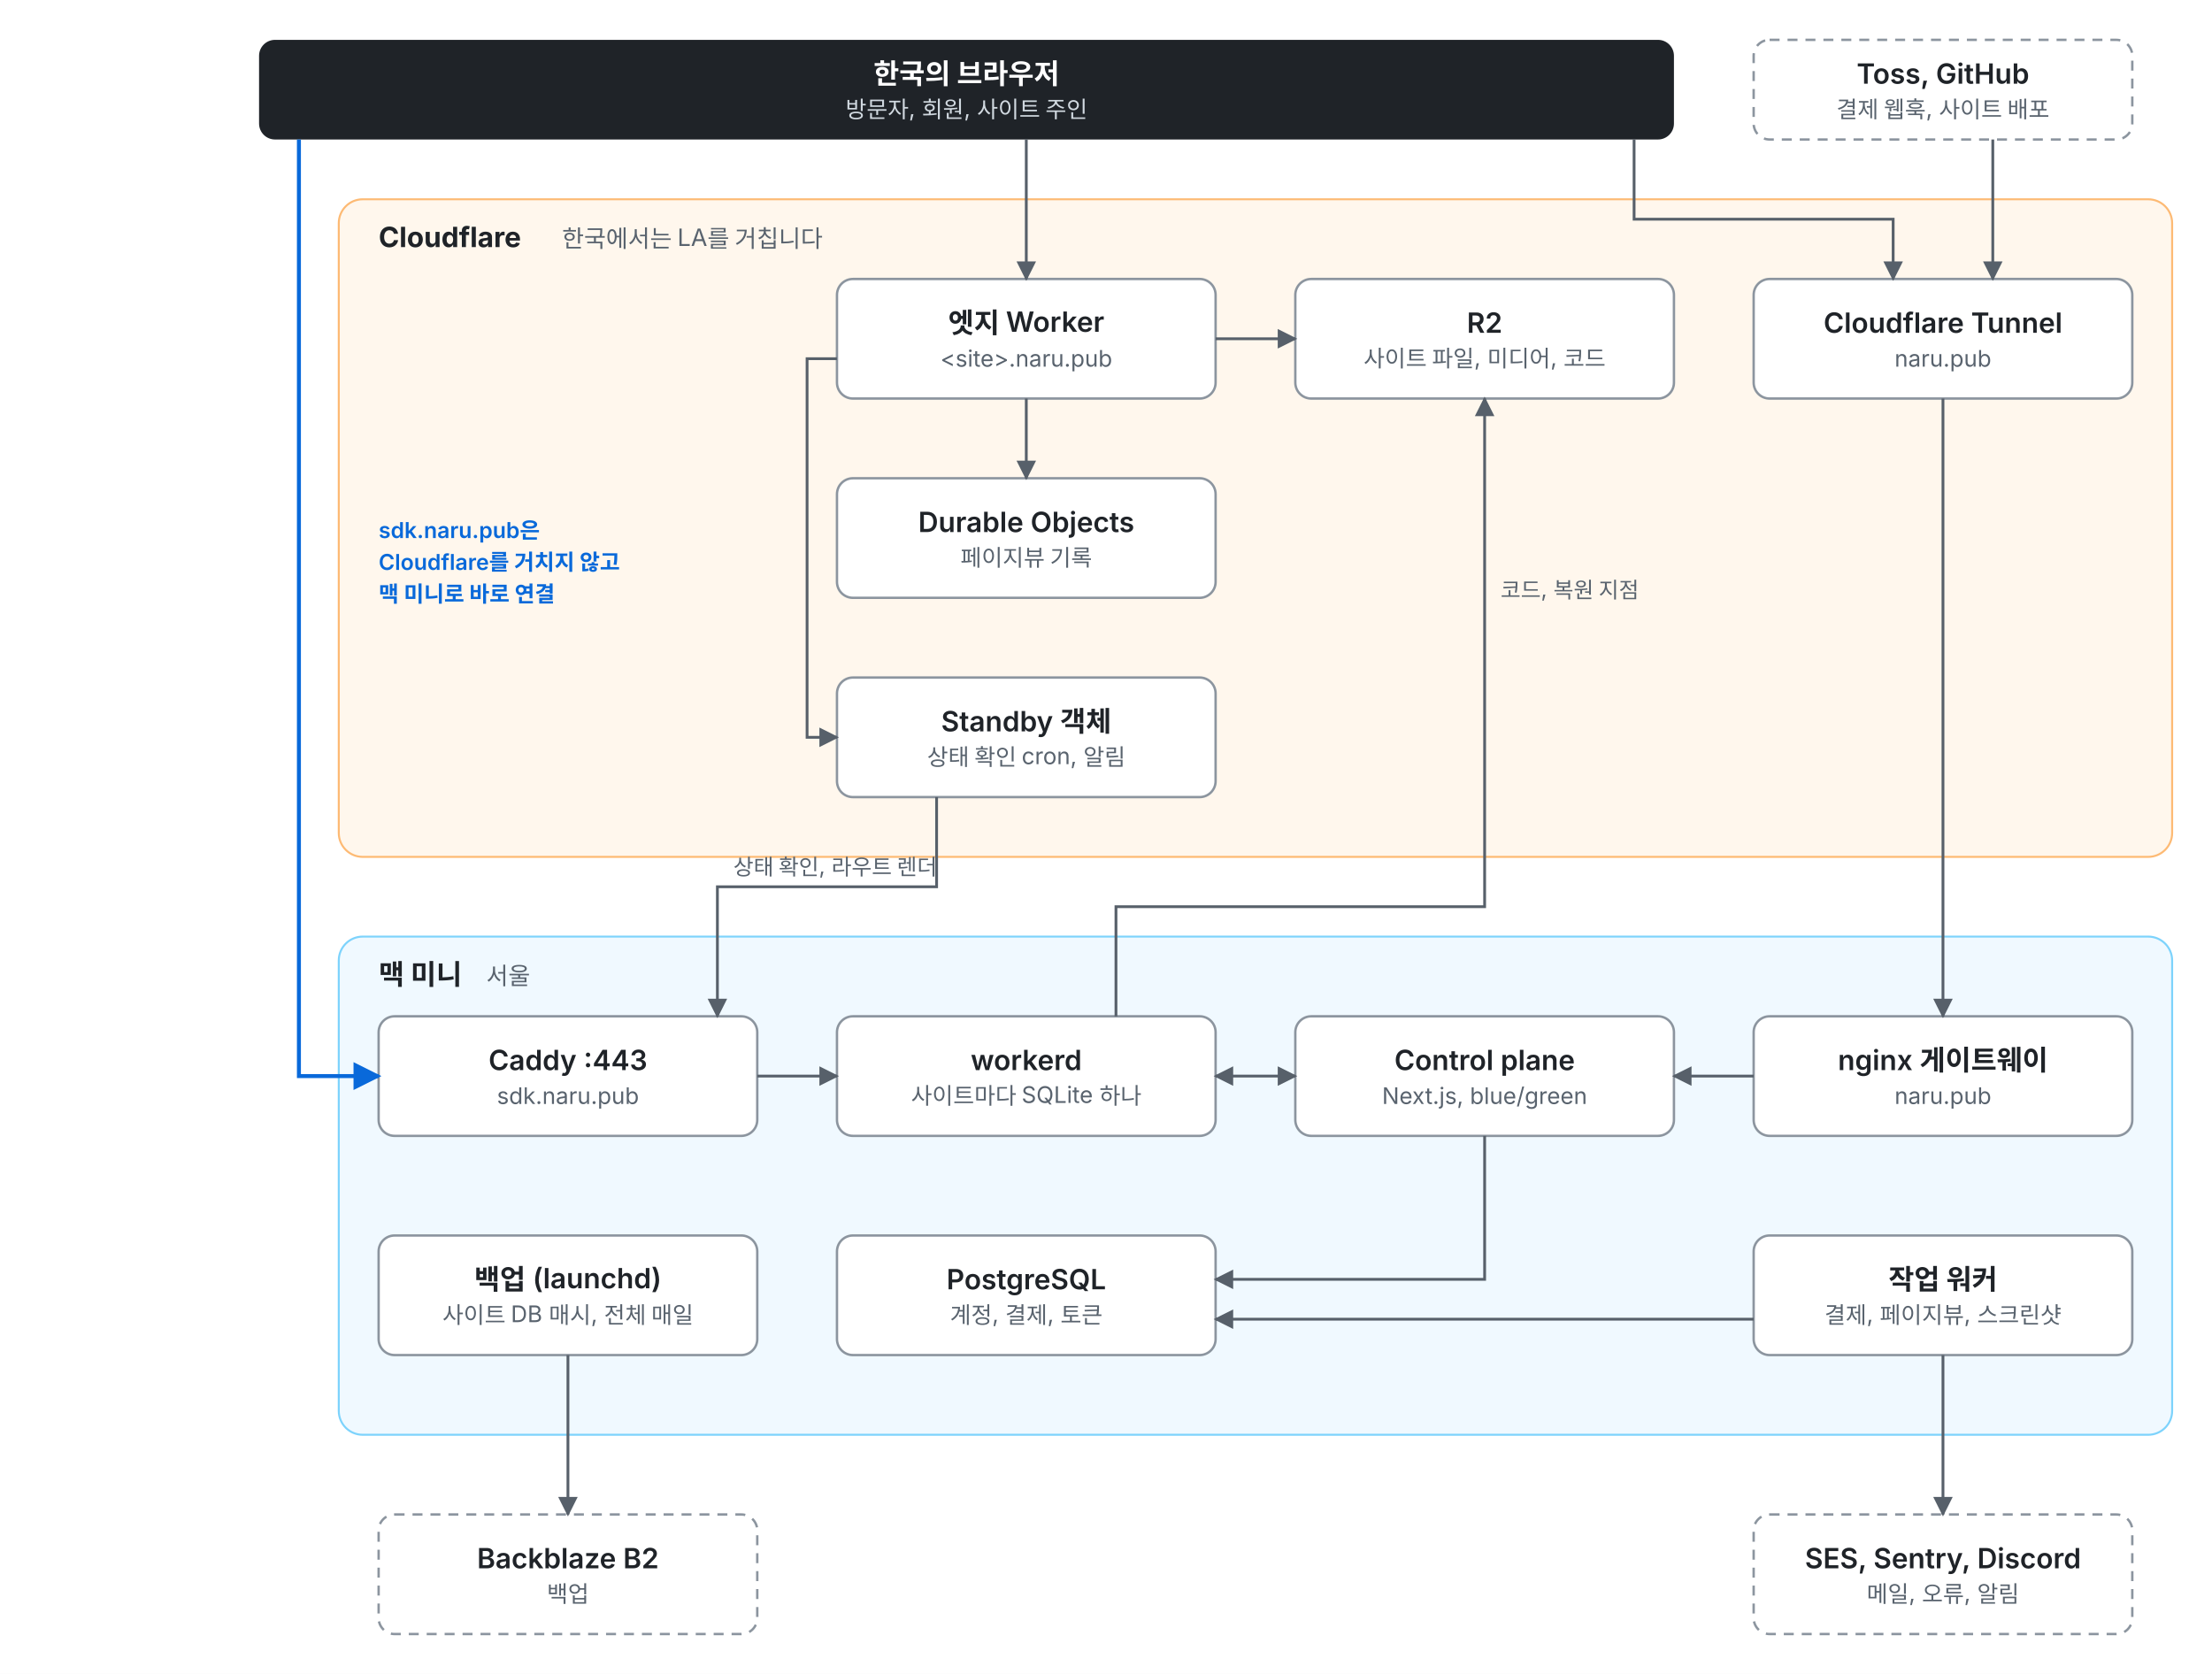
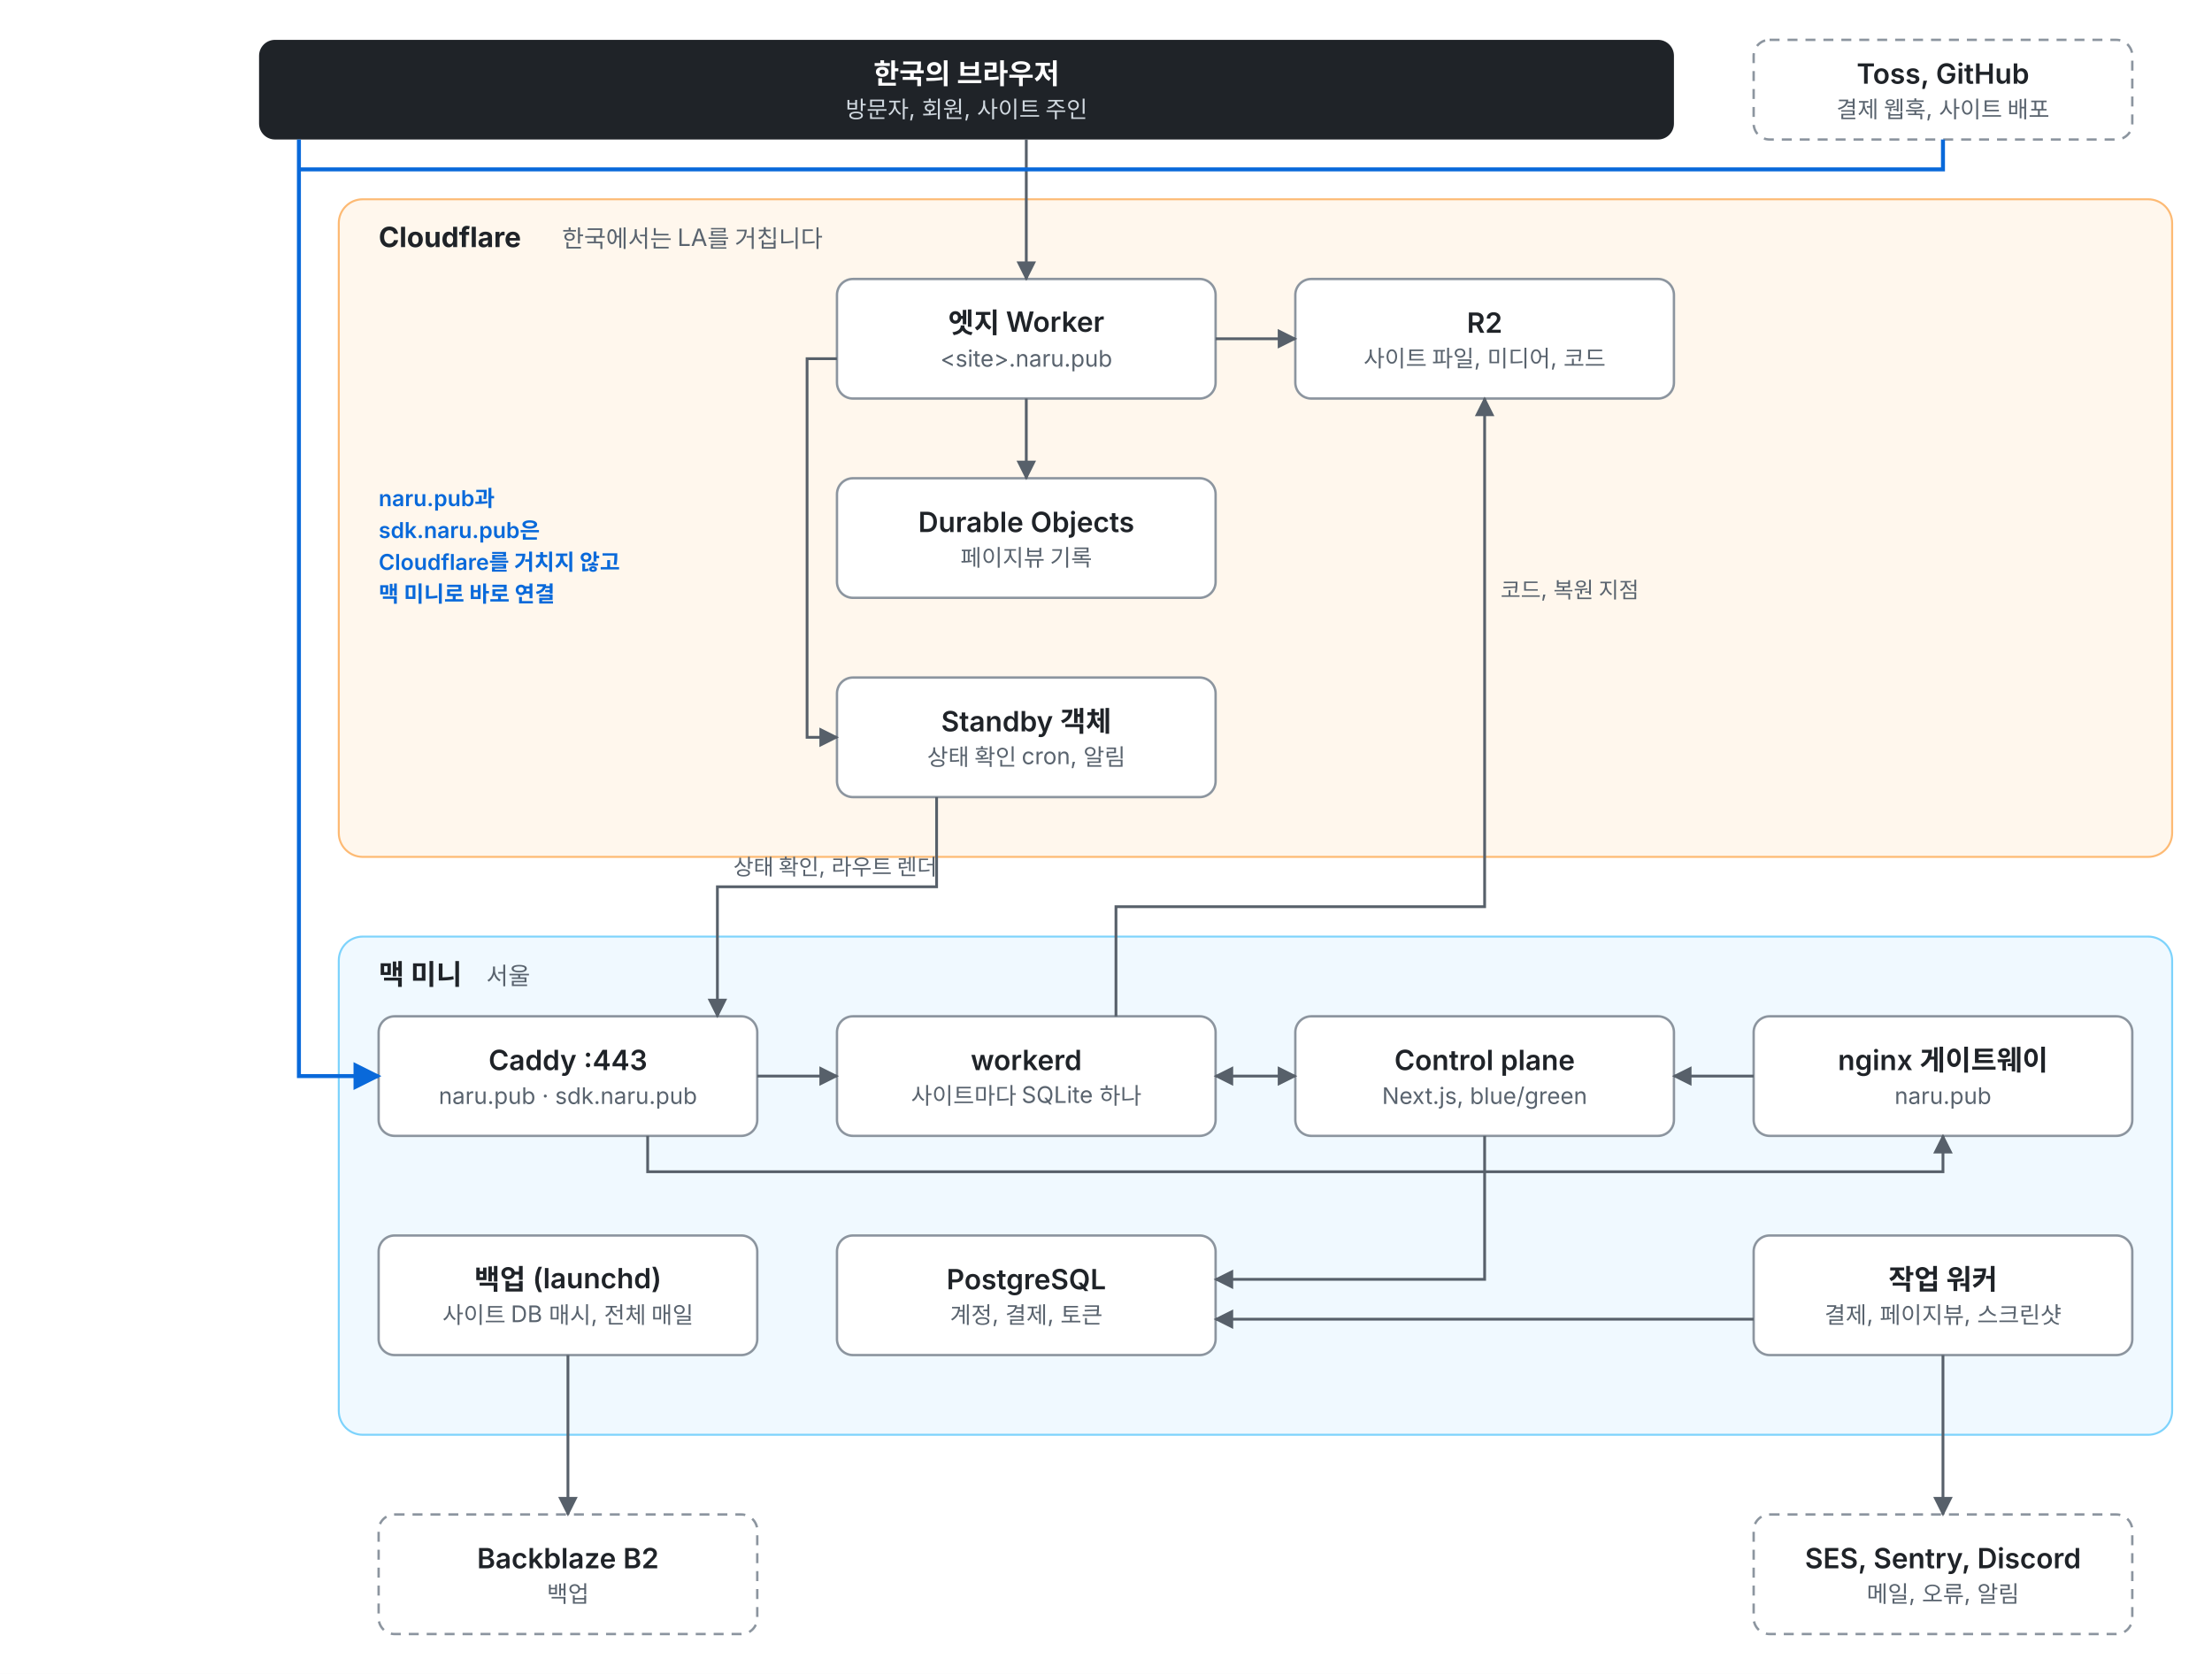
<svg xmlns="http://www.w3.org/2000/svg" width="1110" height="840" viewBox="0 0 1110 840" role="img" aria-labelledby="title desc">
  <style>
    svg { font-family: -apple-system, BlinkMacSystemFont, "Apple SD Gothic Neo", "Noto Sans KR", "Malgun Gothic", "Segoe UI", sans-serif; }
    .bg { fill: #ffffff; }
    .band { fill: #f6f8fa; stroke: #d0d7de; stroke-width: 1; }
    .band-cf { fill: #fff7ed; stroke: #fdba74; }
    .band-mini { fill: #f0f9ff; stroke: #7dd3fc; }
    .band-title { font-size: 14px; font-weight: 700; fill: #1f2328; }
    .band-sub { font-size: 12px; fill: #59636e; }
    .box { fill: #ffffff; stroke: #8c959f; stroke-width: 1.2; }
    .box-ext { fill: #ffffff; stroke: #8c959f; stroke-width: 1.2; stroke-dasharray: 5 4; }
    .box-user { fill: #1f2328; stroke: none; }
    .title { font-size: 14px; font-weight: 600; fill: #1f2328; }
    .sub { font-size: 11.5px; fill: #59636e; }
    .user-title { font-size: 14px; font-weight: 600; fill: #ffffff; }
    .user-sub { font-size: 11.5px; fill: #d1d9e0; }
    .line { fill: none; stroke: #57606a; stroke-width: 1.4; }
    .line-direct { fill: none; stroke: #0969da; stroke-width: 2; }
    .dash { stroke-dasharray: 5 4; }
    .label { font-size: 11px; fill: #59636e; }
    .label-direct { font-size: 11px; font-weight: 600; fill: #0969da; }
    .head { fill: #57606a; }
    .head-direct { fill: #0969da; }
    .life { stroke: #d0d7de; stroke-width: 1.2; stroke-dasharray: 4 4; }
    .msg { font-size: 12px; fill: #1f2328; }
    @media (prefers-color-scheme: dark) {
      .bg { fill: #0d1117; }
      .band { fill: #161b22; stroke: #30363d; }
      .band-cf { fill: #241a10; stroke: #9a5b1f; }
      .band-mini { fill: #0f1d2b; stroke: #1f6f9f; }
      .band-title, .title, .msg { fill: #e6edf3; }
      .band-sub, .sub, .label { fill: #9198a1; }
      .box, .box-ext { fill: #0d1117; stroke: #6e7681; }
      .box-user { fill: #e6edf3; }
      .user-title { fill: #0d1117; }
      .user-sub { fill: #3d444d; }
      .line { stroke: #9198a1; }
      .head { fill: #9198a1; }
      .line-direct { stroke: #4493f8; }
      .head-direct, .label-direct { fill: #4493f8; }
      .life { stroke: #30363d; }
    }
  </style>
  <defs>
    <marker id="a" viewBox="0 0 10 10" refX="9" refY="5" markerWidth="7" markerHeight="7" orient="auto-start-reverse">
      <path d="M0,0 L10,5 L0,10 z" class="head" />
    </marker>
    <marker id="d" viewBox="0 0 10 10" refX="9" refY="5" markerWidth="7" markerHeight="7" orient="auto-start-reverse">
      <path d="M0,0 L10,5 L0,10 z" class="head-direct" />
    </marker>
  </defs>
  <rect width="1110" height="840" class="bg" />
  <rect x="170" y="100" width="920" height="330" rx="12" class="band band-cf" />
  <text x="190" y="124" class="band-title" text-anchor="start">Cloudflare</text>
  <text x="282" y="124" class="band-sub" text-anchor="start">한국에서는 LA를 거칩니다</text>
  <rect x="170" y="470" width="920" height="250" rx="12" class="band band-mini" />
  <text x="190" y="494" class="band-title" text-anchor="start">맥 미니</text>
  <text x="244" y="494" class="band-sub" text-anchor="start">서울</text>
  <rect x="130" y="20" width="710" height="50" rx="8" class="box-user" />
  <text x="485.0" y="42.0" class="user-title" text-anchor="middle">한국의 브라우저</text>
  <text x="485.0" y="59.0" class="user-sub" text-anchor="middle">방문자, 회원, 사이트 주인</text>
  <rect x="880" y="20" width="190" height="50" rx="8" class="box-ext" />
  <text x="975.0" y="42.0" class="title" text-anchor="middle">Toss, GitHub</text>
  <text x="975.0" y="59.0" class="sub" text-anchor="middle">결제 웹훅, 사이트 배포</text>
  <rect x="420" y="140" width="190" height="60" rx="8" class="box" />
  <text x="515.0" y="167.0" class="title" text-anchor="middle">엣지 Worker</text>
  <text x="515.0" y="184.0" class="sub" text-anchor="middle">&lt;site&gt;.naru.pub</text>
  <rect x="650" y="140" width="190" height="60" rx="8" class="box" />
  <text x="745.0" y="167.0" class="title" text-anchor="middle">R2</text>
  <text x="745.0" y="184.0" class="sub" text-anchor="middle">사이트 파일, 미디어, 코드</text>
-   <rect x="880" y="140" width="190" height="60" rx="8" class="box" />
-   <text x="975.0" y="167.0" class="title" text-anchor="middle">Cloudflare Tunnel</text>
-   <text x="975.0" y="184.0" class="sub" text-anchor="middle">naru.pub</text>
  <rect x="420" y="240" width="190" height="60" rx="8" class="box" />
  <text x="515.0" y="267.0" class="title" text-anchor="middle">Durable Objects</text>
  <text x="515.0" y="284.0" class="sub" text-anchor="middle">페이지뷰 기록</text>
  <rect x="420" y="340" width="190" height="60" rx="8" class="box" />
  <text x="515.0" y="367.0" class="title" text-anchor="middle">Standby 객체</text>
  <text x="515.0" y="384.0" class="sub" text-anchor="middle">상태 확인 cron, 알림</text>
+   <text x="190" y="254" class="label-direct" text-anchor="start">naru.pub과</text>
  <text x="190" y="270" class="label-direct" text-anchor="start">sdk.naru.pub은</text>
  <text x="190" y="286" class="label-direct" text-anchor="start">Cloudflare를 거치지 않고</text>
  <text x="190" y="302" class="label-direct" text-anchor="start">맥 미니로 바로 연결</text>
  <rect x="190" y="510" width="190" height="60" rx="8" class="box" />
  <text x="285.0" y="537.0" class="title" text-anchor="middle">Caddy :443</text>
-   <text x="285.0" y="554.0" class="sub" text-anchor="middle">sdk.naru.pub</text>
+   <text x="285.0" y="554.0" class="sub" text-anchor="middle">naru.pub · sdk.naru.pub</text>
  <rect x="420" y="510" width="190" height="60" rx="8" class="box" />
  <text x="515.0" y="537.0" class="title" text-anchor="middle">workerd</text>
  <text x="515.0" y="554.0" class="sub" text-anchor="middle">사이트마다 SQLite 하나</text>
  <rect x="650" y="510" width="190" height="60" rx="8" class="box" />
  <text x="745.0" y="537.0" class="title" text-anchor="middle">Control plane</text>
  <text x="745.0" y="554.0" class="sub" text-anchor="middle">Next.js, blue/green</text>
  <rect x="880" y="510" width="190" height="60" rx="8" class="box" />
  <text x="975.0" y="537.0" class="title" text-anchor="middle">nginx 게이트웨이</text>
  <text x="975.0" y="554.0" class="sub" text-anchor="middle">naru.pub</text>
  <rect x="190" y="620" width="190" height="60" rx="8" class="box" />
  <text x="285.0" y="647.0" class="title" text-anchor="middle">백업 (launchd)</text>
  <text x="285.0" y="664.0" class="sub" text-anchor="middle">사이트 DB 매시, 전체 매일</text>
  <rect x="420" y="620" width="190" height="60" rx="8" class="box" />
  <text x="515.0" y="647.0" class="title" text-anchor="middle">PostgreSQL</text>
  <text x="515.0" y="664.0" class="sub" text-anchor="middle">계정, 결제, 토큰</text>
  <rect x="880" y="620" width="190" height="60" rx="8" class="box" />
  <text x="975.0" y="647.0" class="title" text-anchor="middle">작업 워커</text>
  <text x="975.0" y="664.0" class="sub" text-anchor="middle">결제, 페이지뷰, 스크린샷</text>
  <rect x="190" y="760" width="190" height="60" rx="8" class="box-ext" />
  <text x="285.0" y="787.0" class="title" text-anchor="middle">Backblaze B2</text>
  <text x="285.0" y="804.0" class="sub" text-anchor="middle">백업</text>
  <rect x="880" y="760" width="190" height="60" rx="8" class="box-ext" />
  <text x="975.0" y="787.0" class="title" text-anchor="middle">SES, Sentry, Discord</text>
  <text x="975.0" y="804.0" class="sub" text-anchor="middle">메일, 오류, 알림</text>
  <path d="M515.0,70 L515.0,140" class="line" marker-end="url(#a)" />
-   <path d="M820,70 L820,110 L950.0,110 L950.0,140" class="line" marker-end="url(#a)" />
-   <path d="M1000.0,70 L1000.0,140" class="line" marker-end="url(#a)" />
  <path d="M150,70 L150,540 L190,540" class="line-direct" marker-end="url(#d)" />
+   <path d="M975.0,70 L975.0,85 L150,85" class="line-direct" />
  <path d="M610,170 L650,170" class="line" marker-end="url(#a)" />
  <path d="M515.0,200 L515.0,240" class="line" marker-end="url(#a)" />
  <path d="M420,180 L405,180 L405,370 L420,370" class="line" marker-end="url(#a)" />
  <path d="M470.0,400 L470.0,445 L360,445 L360,510" class="line" marker-end="url(#a)" />
  <text x="368" y="439" class="label" text-anchor="start">상태 확인, 라우트 렌더</text>
  <path d="M560.0,510 L560.0,455 L745.0,455 L745.0,200" class="line" marker-end="url(#a)" />
  <text x="753.0" y="300" class="label" text-anchor="start">코드, 복원 지점</text>
-   <path d="M975.0,200 L975.0,510" class="line" marker-end="url(#a)" />
  <path d="M380,540 L420,540" class="line" marker-end="url(#a)" />
+   <path d="M325.0,570 L325.0,588 L975.0,588 L975.0,570" class="line" marker-end="url(#a)" />
  <path d="M880,540 L840,540" class="line" marker-end="url(#a)" />
  <path d="M650,540 L610,540" class="line" marker-start="url(#a)" marker-end="url(#a)" />
  <path d="M745.0,570 L745.0,642 L610,642" class="line" marker-end="url(#a)" />
  <path d="M880,662 L610,662" class="line" marker-end="url(#a)" />
  <path d="M285.0,680 L285.0,760" class="line" marker-end="url(#a)" />
  <path d="M975.0,680 L975.0,760" class="line" marker-end="url(#a)" />
</svg>
